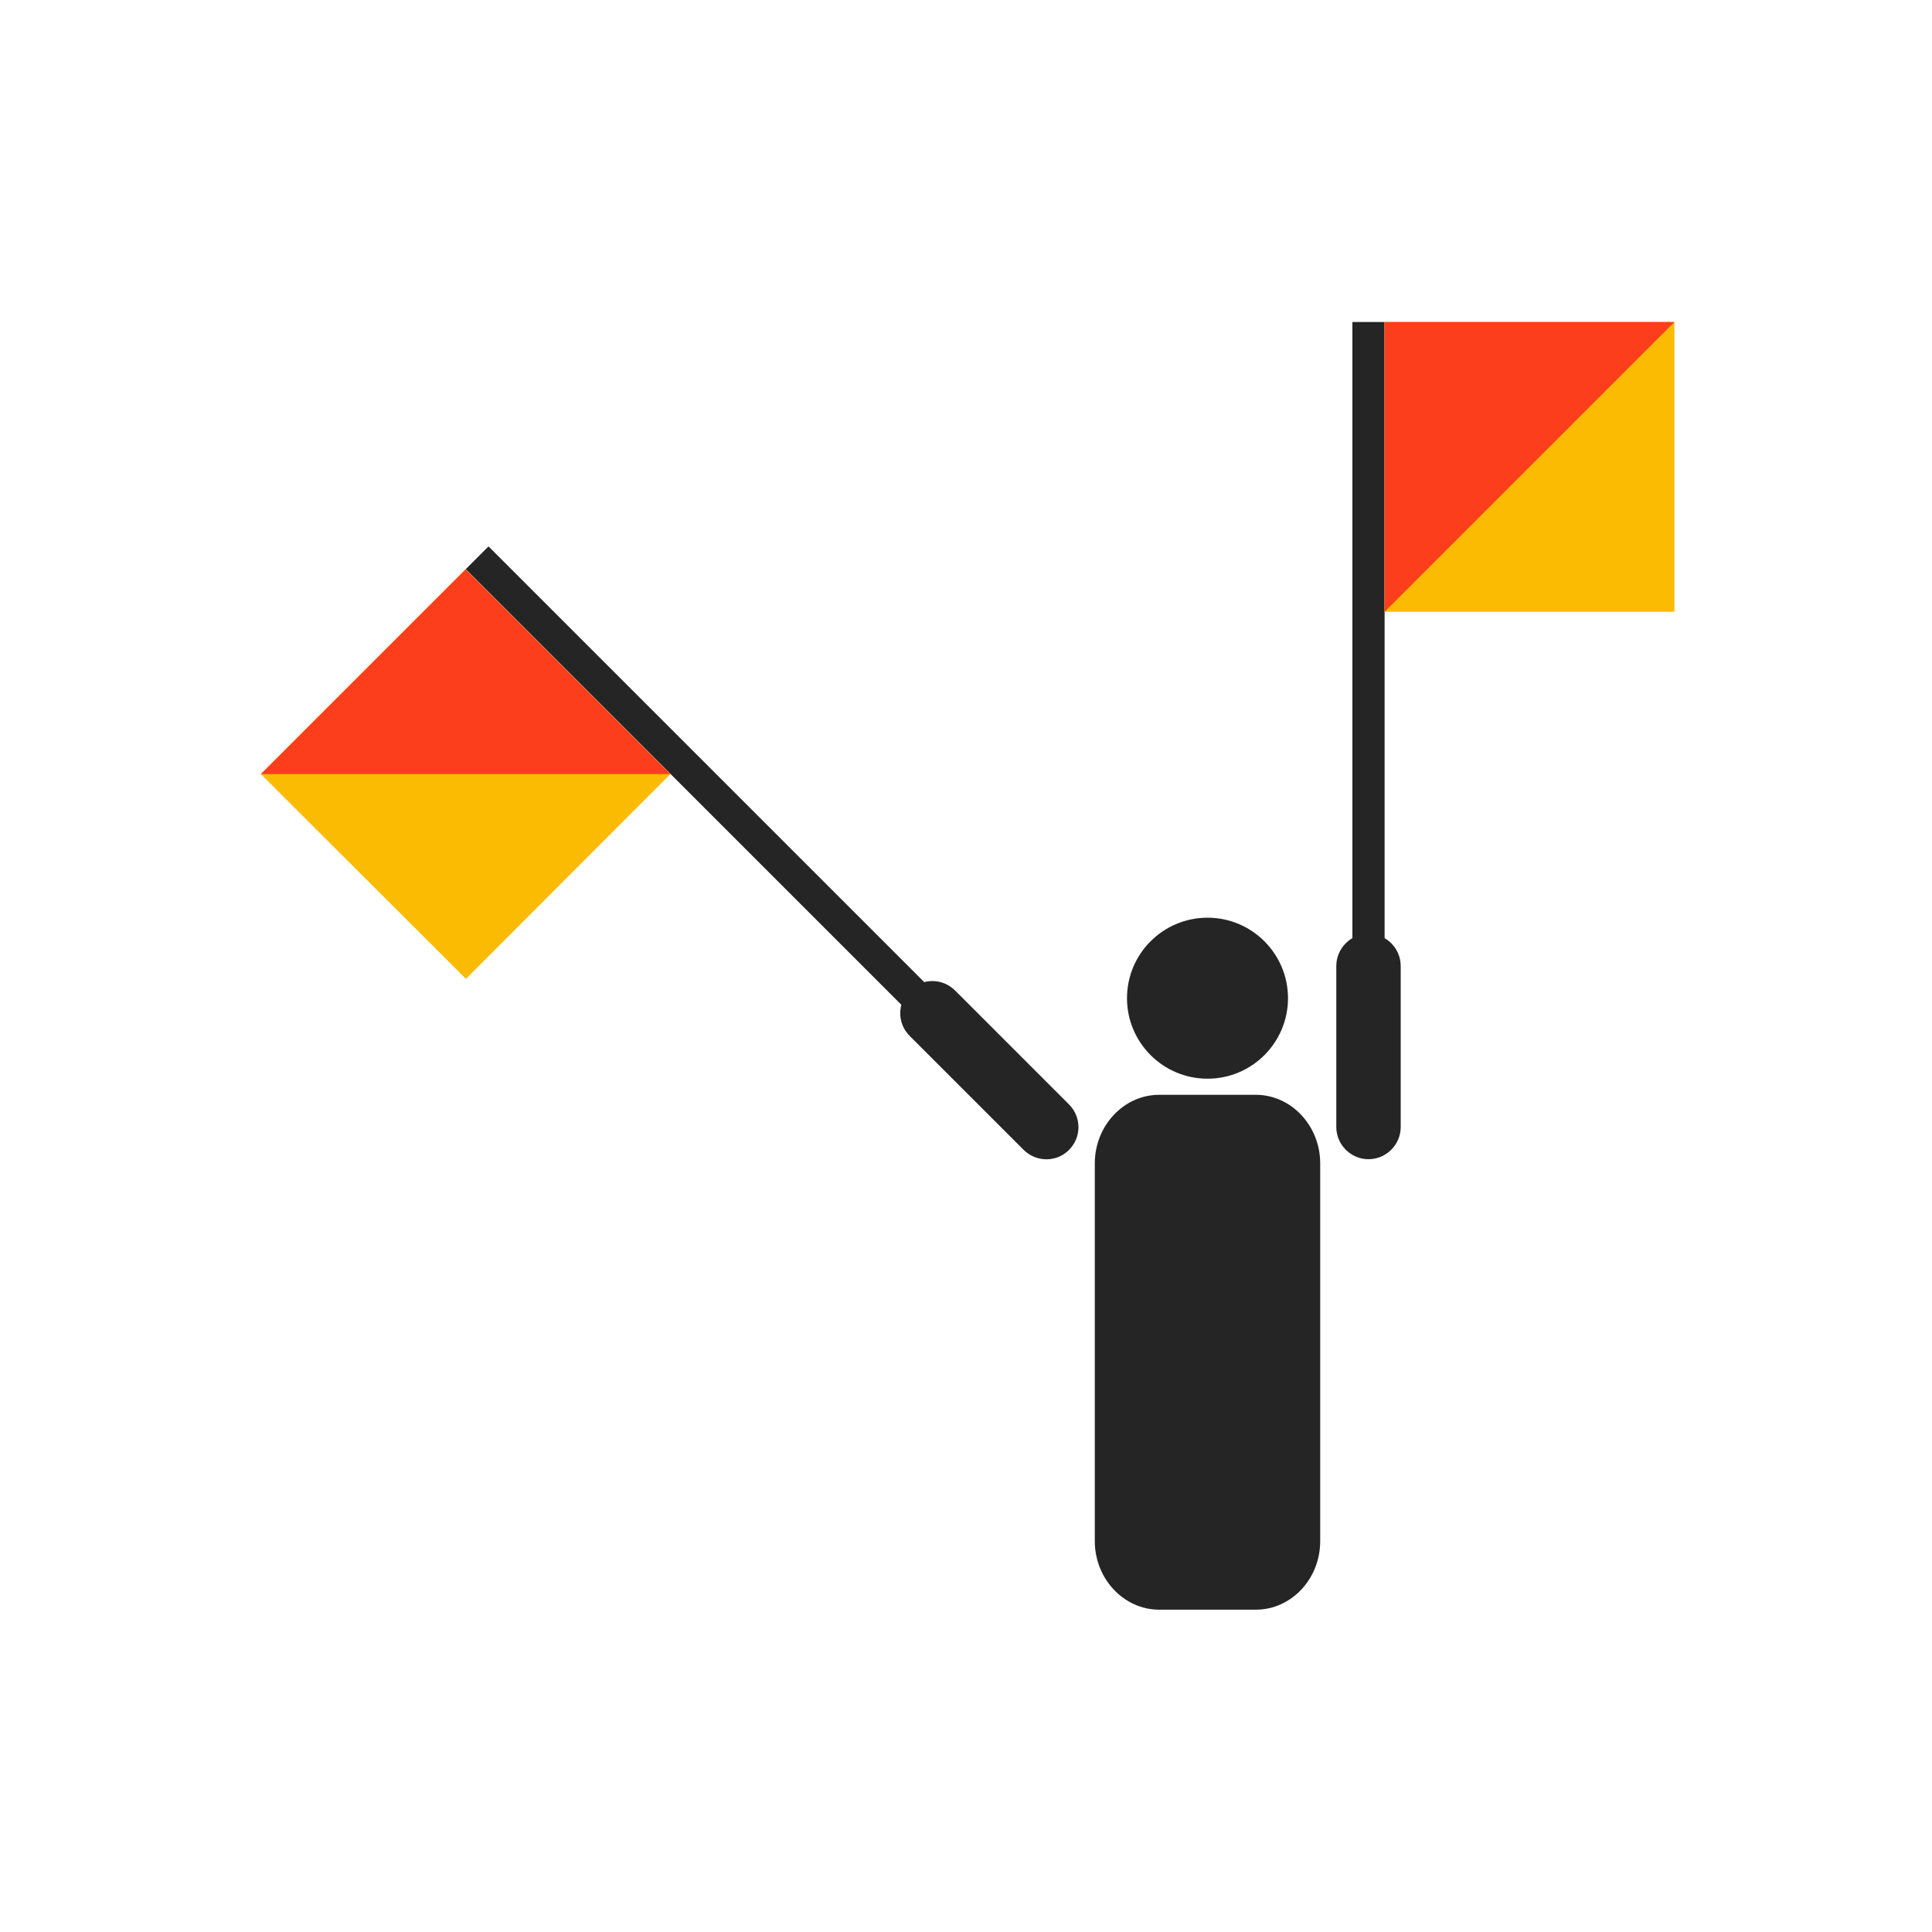
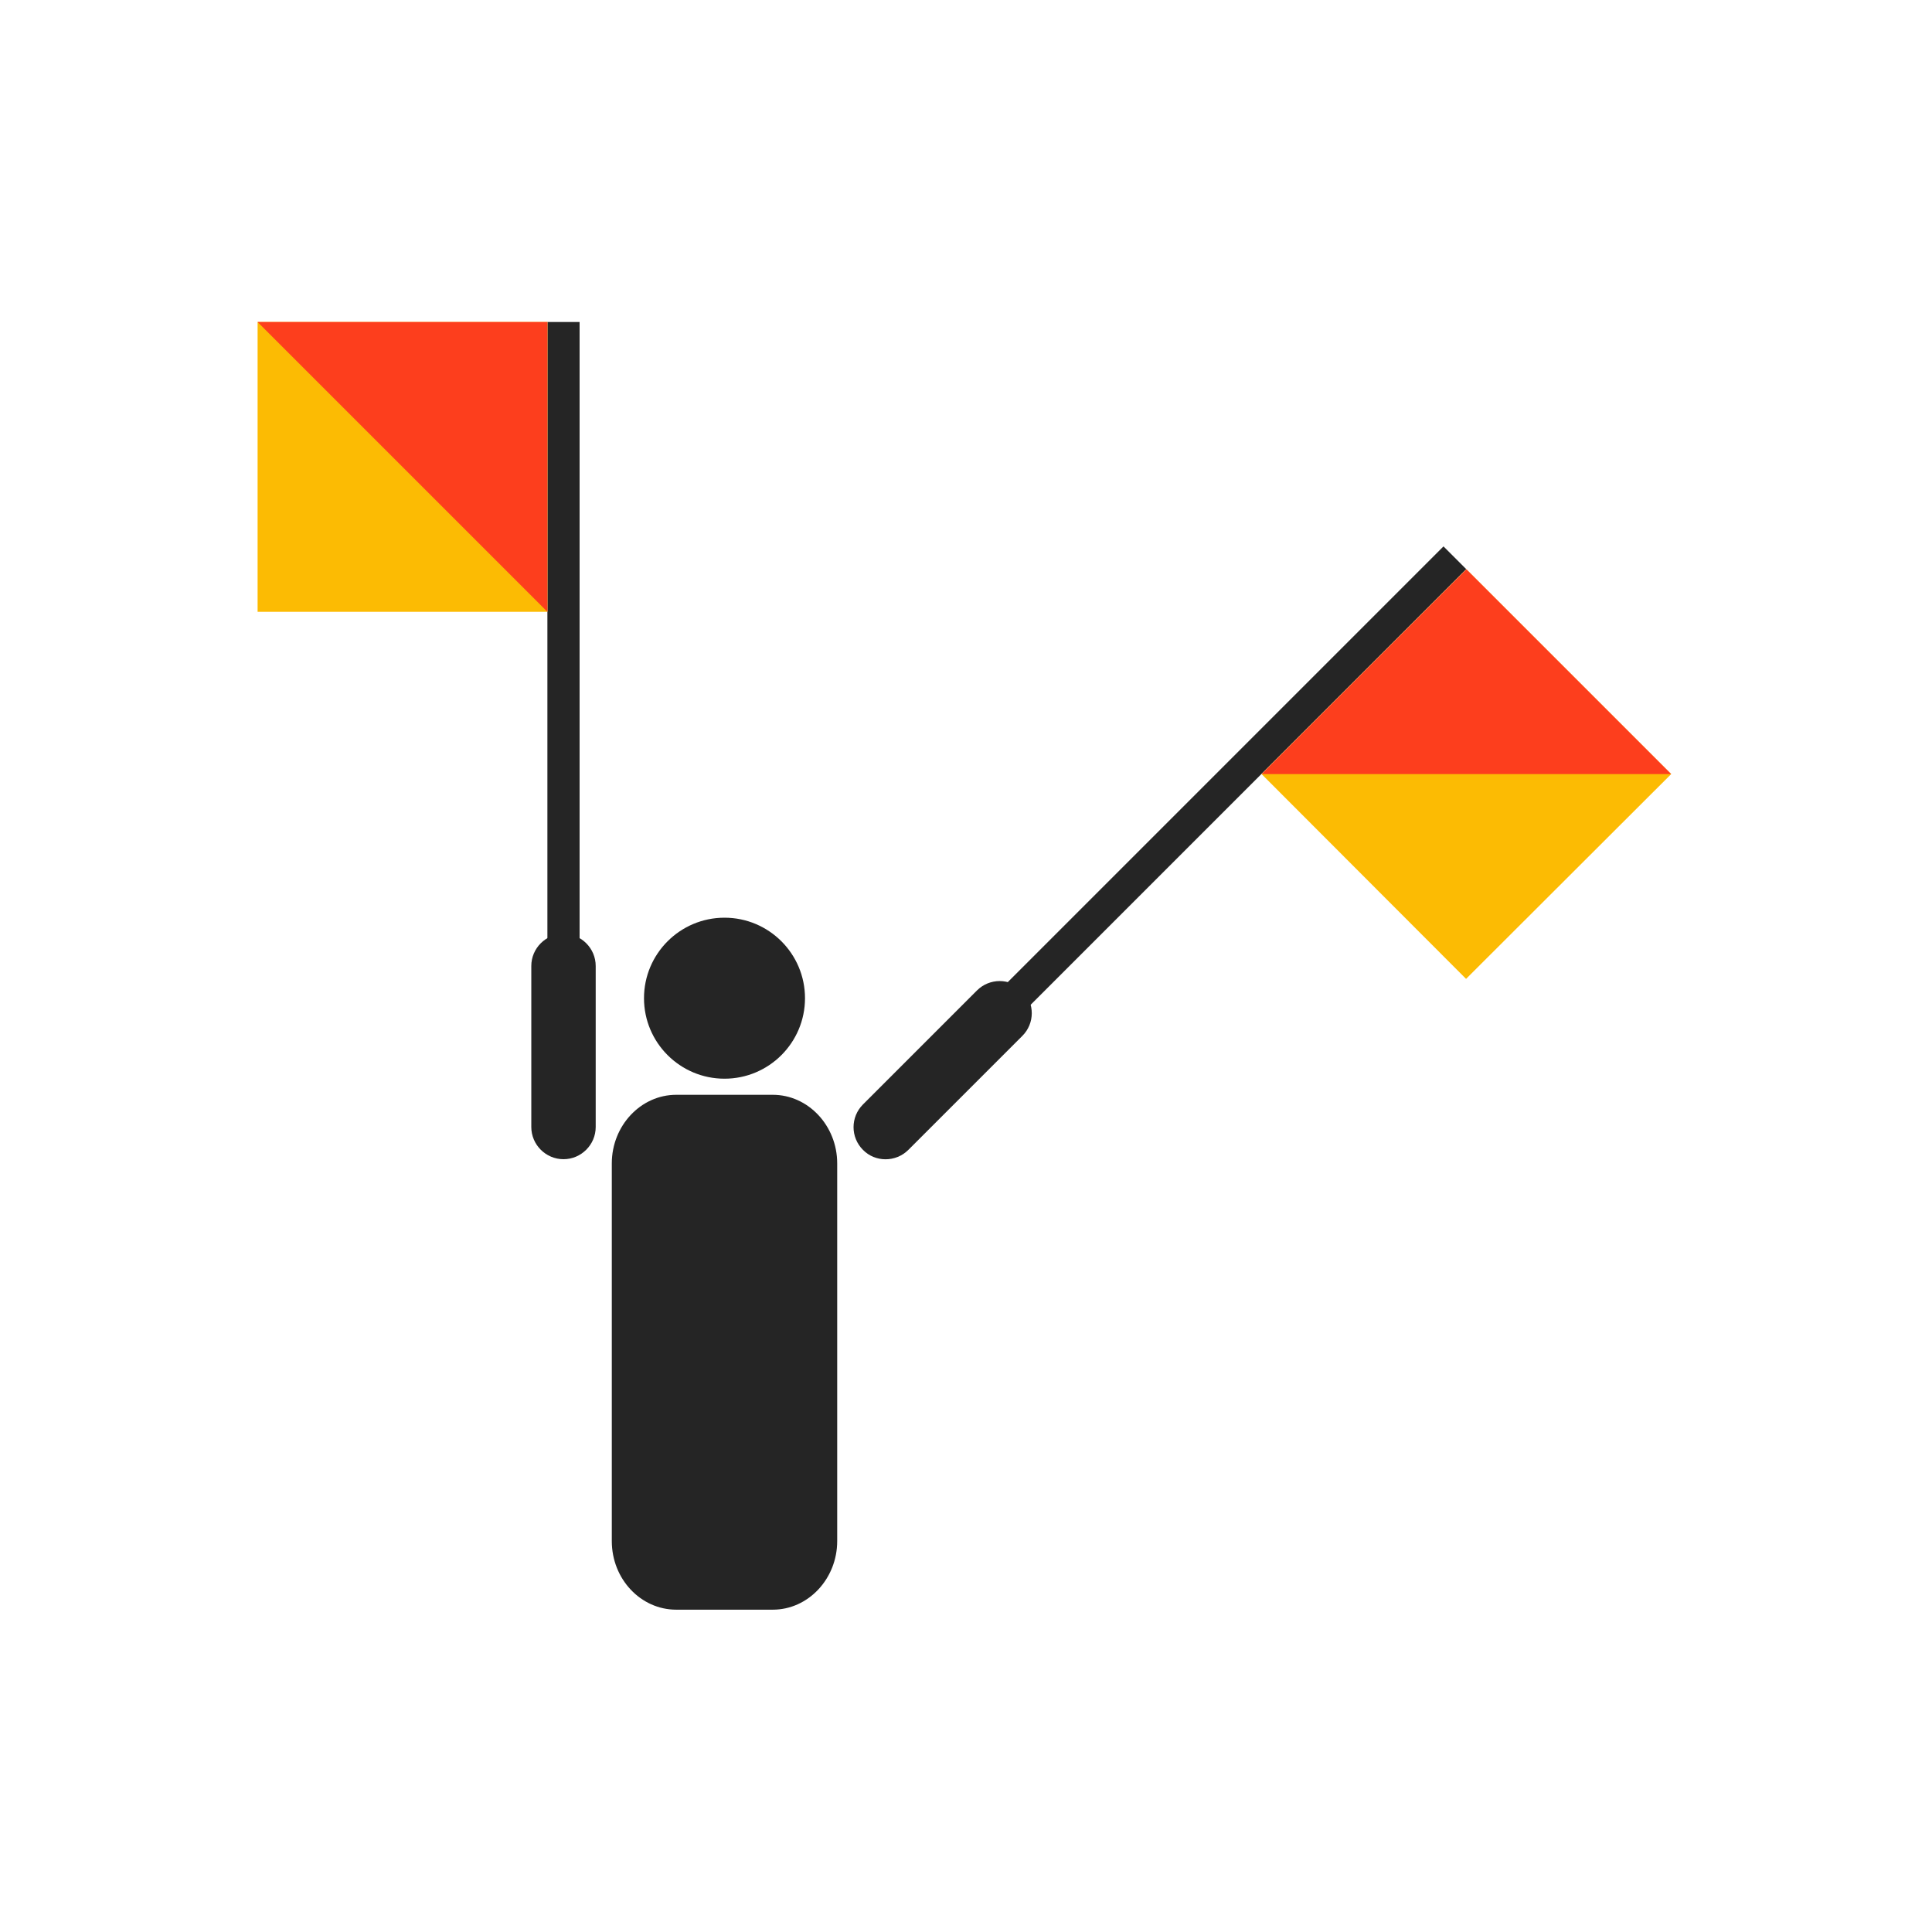
<svg xmlns="http://www.w3.org/2000/svg" width="600" height="600" viewBox="0 0 600 600" fill="none">
-   <rect width="600" height="600" fill="white" />
-   <path fill-rule="evenodd" clip-rule="evenodd" d="M400 310C400 323.8 388.8 335 375 335C361.2 335 350 323.8 350 310C350 296.2 361.2 285 375 285C388.8 285 400 296.2 400 310Z" fill="#252525" />
-   <path fill-rule="evenodd" clip-rule="evenodd" d="M360 340H390C401 340 410 349.6 410 361.3V478.6C410 490.4 401 499.9 390 499.9H360C349 499.9 340 490.3 340 478.6V361.3C340 349.6 349 340 360 340Z" fill="#252525" />
-   <path fill-rule="evenodd" clip-rule="evenodd" d="M415 350V300C415 294.5 419.5 290 425 290C430.5 290 435 294.5 435 300V350C435 355.5 430.5 360 425 360C419.5 360 415 355.5 415 350Z" fill="#252525" />
-   <path d="M430 100H420V300H430V100Z" fill="#252525" />
-   <path fill-rule="evenodd" clip-rule="evenodd" d="M520 190H430V100H520V190Z" fill="#FCBB03" />
-   <path fill-rule="evenodd" clip-rule="evenodd" d="M430 190V100H520L430 190Z" fill="#FD3E1D" />
-   <path fill-rule="evenodd" clip-rule="evenodd" d="M317.9 357.1L282.5 321.7C278.6 317.8 278.6 311.5 282.5 307.6C286.4 303.7 292.7 303.7 296.6 307.6L332 343C335.9 346.9 335.9 353.2 332 357.1C328.2 361 321.8 361 317.9 357.1Z" fill="#252525" />
-   <path d="M151.71 169.688L144.639 176.759L286.059 318.179L293.13 311.108L151.71 169.688Z" fill="#252525" />
-   <path fill-rule="evenodd" clip-rule="evenodd" d="M144.7 304L81 240.4L144.6 176.8L208.2 240.4L144.7 304Z" fill="#FCBB03" />
-   <path fill-rule="evenodd" clip-rule="evenodd" d="M81 240.4L144.6 176.8L208.2 240.4H81Z" fill="#FD3E1D" />
+   <rect width="600" height="600" transform="matrix(-1 0 0 1 600 0)" fill="white" />
+   <path fill-rule="evenodd" clip-rule="evenodd" d="M200 310C200 323.8 211.2 335 225 335C238.8 335 250 323.8 250 310C250 296.2 238.8 285 225 285C211.2 285 200 296.2 200 310Z" fill="#252525" />
+   <path fill-rule="evenodd" clip-rule="evenodd" d="M240 340H210C199 340 190 349.6 190 361.3V478.6C190 490.4 199 499.9 210 499.9H240C251 499.9 260 490.3 260 478.6V361.3C260 349.6 251 340 240 340Z" fill="#252525" />
+   <path fill-rule="evenodd" clip-rule="evenodd" d="M185 350V300C185 294.5 180.5 290 175 290C169.5 290 165 294.5 165 300V350C165 355.5 169.5 360 175 360C180.5 360 185 355.5 185 350Z" fill="#252525" />
+   <path d="M170 100H180V300H170V100Z" fill="#252525" />
+   <path fill-rule="evenodd" clip-rule="evenodd" d="M80 190H170V100H80V190Z" fill="#FCBB03" />
+   <path fill-rule="evenodd" clip-rule="evenodd" d="M170 190V100H80L170 190Z" fill="#FD3E1D" />
+   <path fill-rule="evenodd" clip-rule="evenodd" d="M282.101 357.1L317.501 321.7C321.401 317.8 321.401 311.5 317.501 307.6C313.601 303.7 307.301 303.7 303.401 307.6L268.001 343C264.101 346.9 264.101 353.2 268.001 357.1C271.801 361 278.201 361 282.101 357.1Z" fill="#252525" />
+   <path d="M448.29 169.688L455.361 176.759L313.941 318.179L306.87 311.108L448.29 169.688Z" fill="#252525" />
+   <path fill-rule="evenodd" clip-rule="evenodd" d="M455.3 304L519 240.4L455.4 176.8L391.8 240.4L455.3 304Z" fill="#FCBB03" />
+   <path fill-rule="evenodd" clip-rule="evenodd" d="M519 240.4L455.4 176.8L391.8 240.4H519Z" fill="#FD3E1D" />
</svg>
